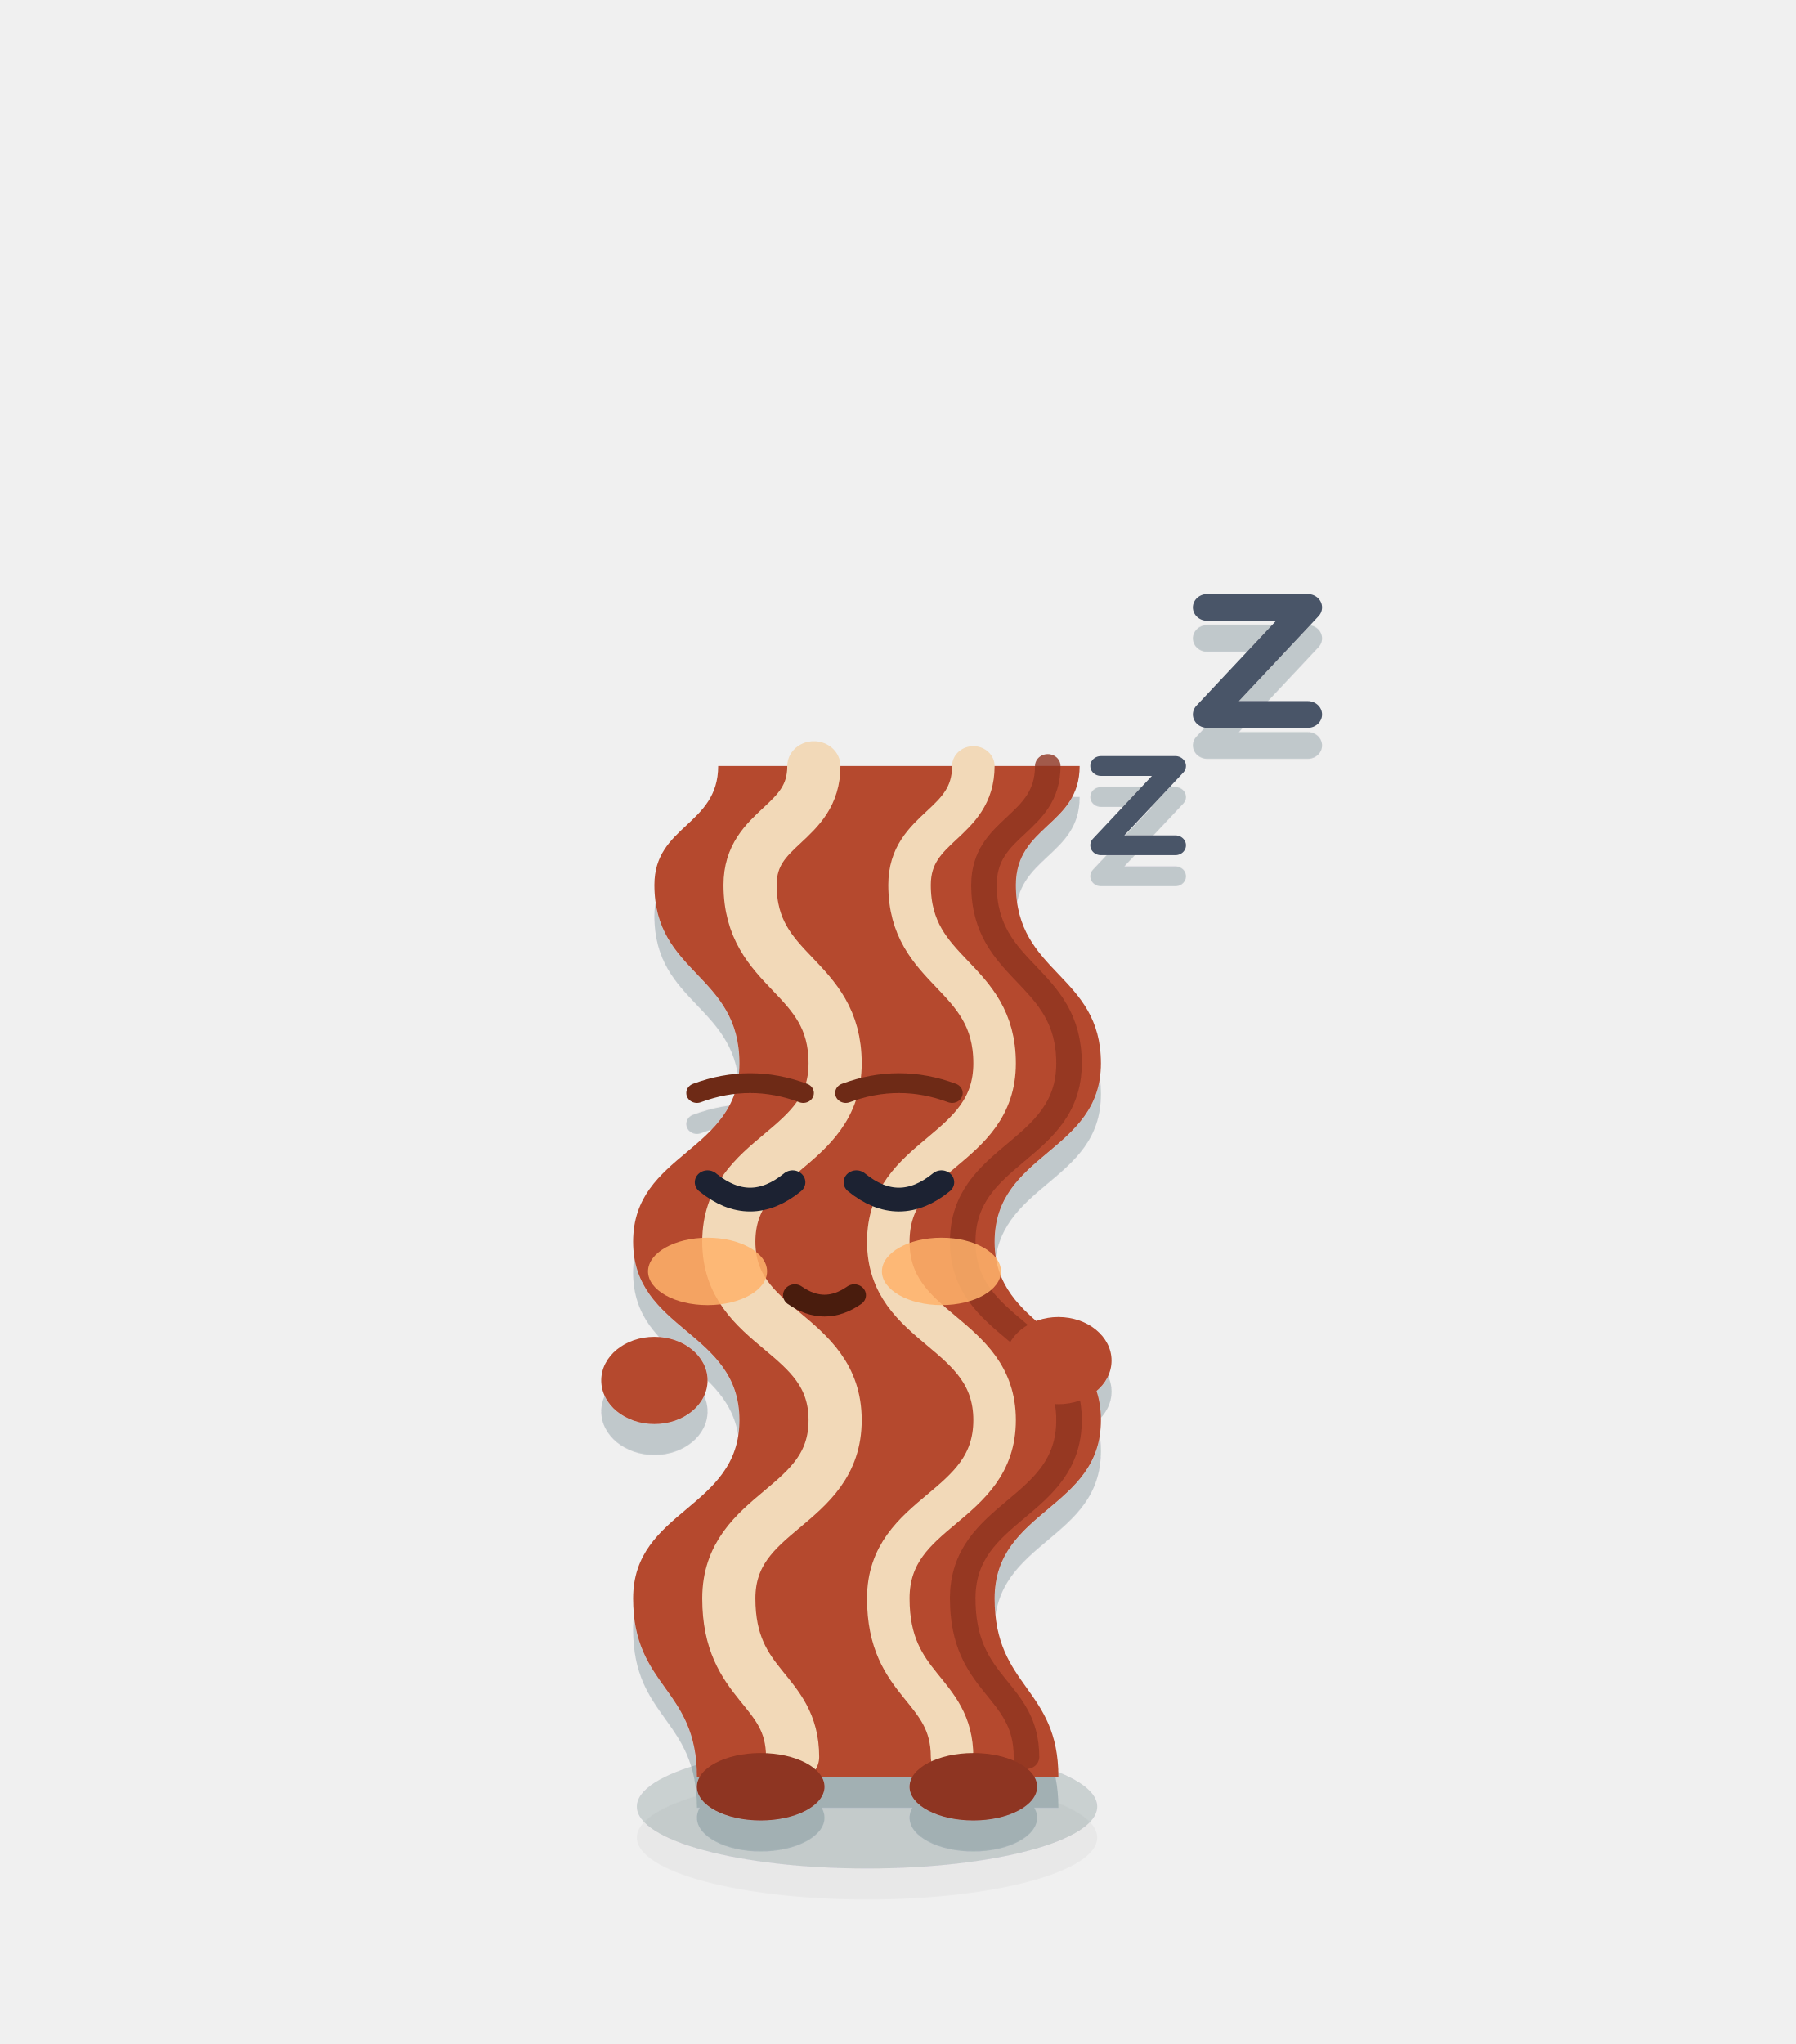
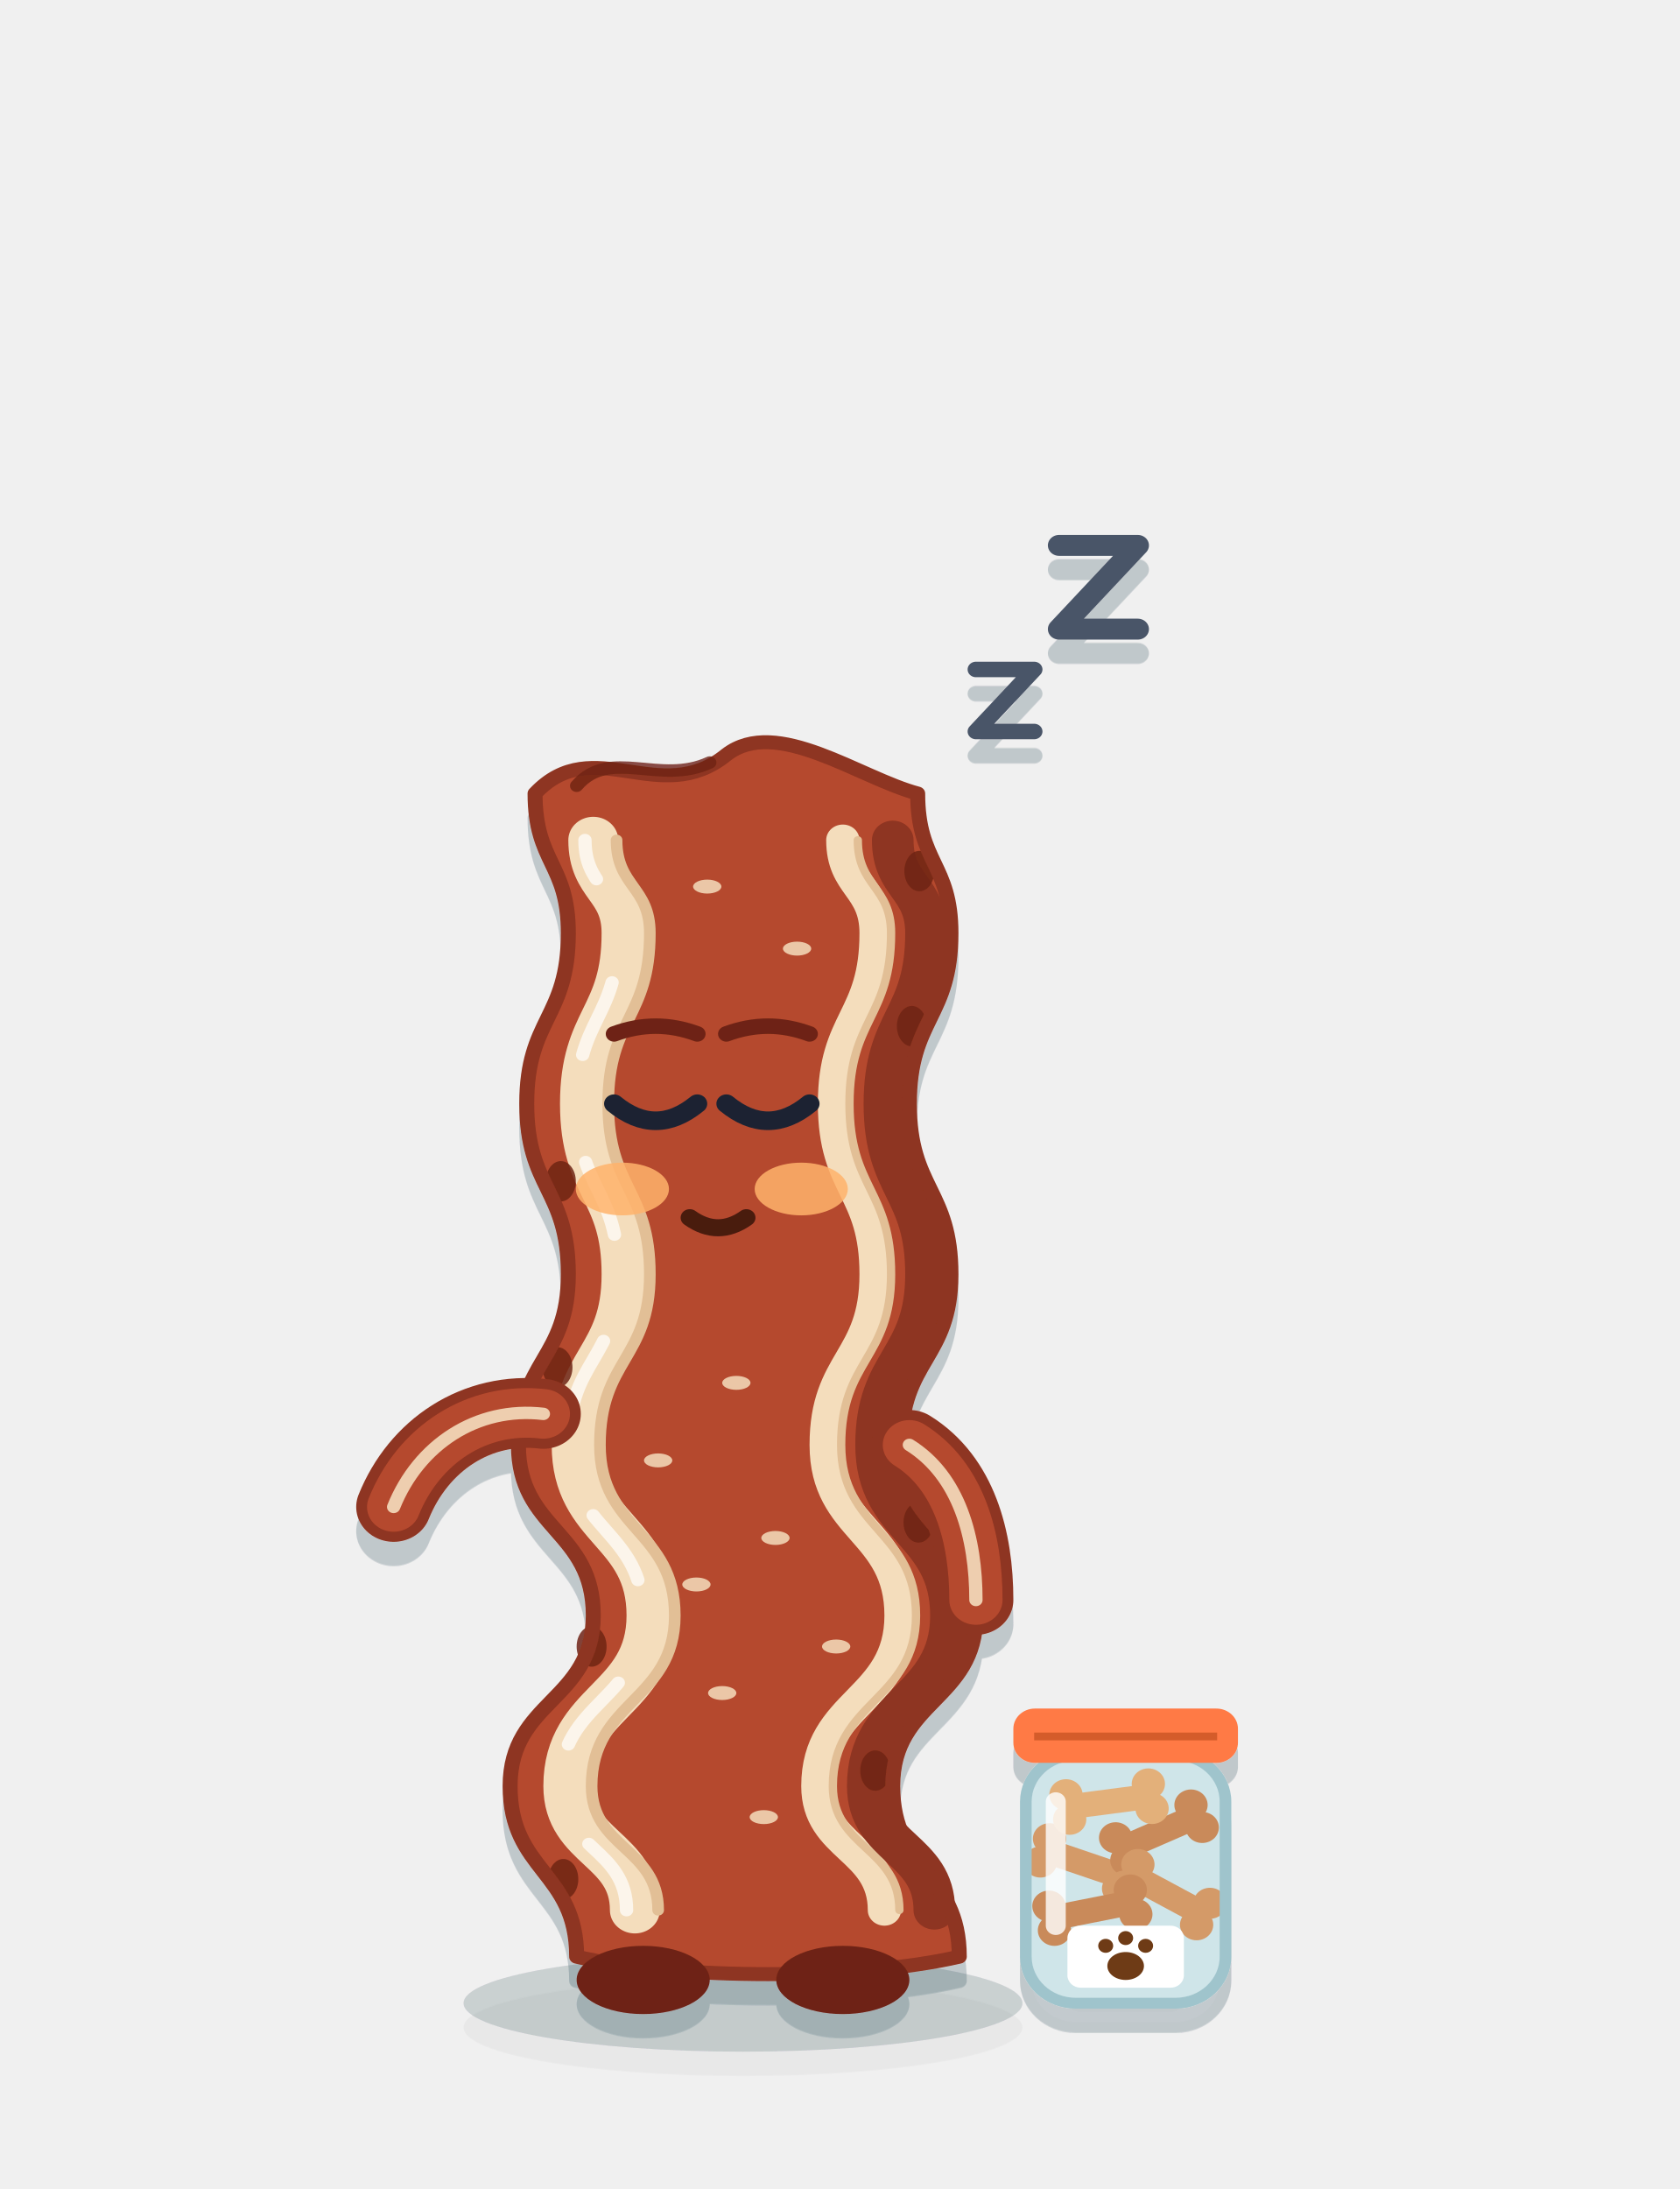
- <svg xmlns="http://www.w3.org/2000/svg" viewBox="-62 -66 174 198" role="img" aria-labelledby="km-title">
+ <svg xmlns="http://www.w3.org/2000/svg" viewBox="-62 -82 208 271" role="img" aria-labelledby="km-title">
  <style>
  .km-night-only, .km-evening-only, .km-dinner-only { display: none; }
  svg[data-km-evening="1"]:not([data-km-night="1"]) .km-dinner-only { display: inline; }
  svg[data-km-evening="1"]:not([data-km-night="1"]) .km-mound { display: none; }
  svg[data-km-evening="1"] .km-evening-only { display: inline; }
  svg[data-km-night="1"] .km-night-only { display: inline; }
  svg[data-km-night="1"] .km-day-only { display: none; }
  .km-screen { mix-blend-mode: screen; }
  .km-grain { mix-blend-mode: multiply; }
  .km-bob { animation: km-bob 3.6s ease-in-out infinite alternate; }
  .km-drift { animation: km-drift 40s ease-in-out infinite alternate; }
  .km-turn { animation: km-turn 90s linear infinite; }
  .km-twinkle { animation: km-twinkle 2.8s ease-in-out infinite; transform-box: fill-box; transform-origin: center; }
  .km-fall { animation: km-fall 1.4s linear infinite; }
  .km-light { animation: km-light 7s linear infinite; }
  .km-steam { animation: km-steam 3s ease-in-out infinite; }
  .km-flag { animation: km-flag 2.4s ease-in-out infinite alternate; transform-box: fill-box; transform-origin: left center; }
  .km-wag { animation: km-wag 0.6s ease-in-out infinite alternate; transform-box: fill-box; transform-origin: left bottom; }
  .km-gallop { animation: km-gallop 0.45s ease-in-out infinite alternate; }
  .km-sway { animation: km-sway 6s ease-in-out infinite alternate; transform-box: fill-box; transform-origin: bottom; }
  .km-buzz { animation: km-buzz 1.6s ease-in-out infinite alternate; }
  .km-fish { animation: km-fish 7s ease-in-out infinite; }
  .km-ff { animation: km-ff 10s ease-in-out infinite; }
  .km-blink { animation: km-blink 2.6s ease-in-out infinite; }
  .km-zz { animation: km-zz 3.2s ease-in-out infinite; }
  .km-breathe { animation: km-breathe 3.4s ease-in-out infinite; transform-box: fill-box; transform-origin: center bottom; }
  .km-ear-l, .km-ear-r { transform-box: fill-box; transform-origin: bottom center; animation: km-ear 4s ease-in-out infinite; }
  .km-ear-r { animation-delay: -0.4s; }
  .km-treat, .km-card-wave { animation: km-lift 2.6s ease-in-out infinite alternate; }
  .km-face-thinking, .km-face-oh, .km-talk { display: none; }
  [data-km-mood="thinking"] .km-face-happy, [data-km-mood="oh"] .km-face-happy { display: none; }
  [data-km-mood="thinking"] .km-face-thinking, [data-km-mood="oh"] .km-face-oh, [data-km-talk="1"] .km-talk { display: inline; }
  .km-dots circle { animation: km-dots 1.2s ease-in-out infinite; }
  .km-dots circle:nth-child(2) { animation-delay: -0.8s; }
  .km-dots circle:nth-child(3) { animation-delay: -0.4s; }
  .km-ashore .dt-splash { display: none; }
  svg[data-km-night="1"] [data-km-awake="1"] .km-day-only { display: inline; }
  svg[data-km-night="1"] [data-km-awake="1"] .km-night-only { display: none; }
  [data-km-part="telescope"] { cursor: pointer; }
  .km-pose { transform-box: fill-box; transform-origin: 50% 100%; transition: transform 0.35s ease; }
  [data-km-mood="oh"] .km-pose { transform: translateY(-8px) scale(1.04, 0.97); }
  [data-km-mood="thinking"] .km-pose { transform: rotate(-5deg); }
  [data-km-talk="1"]:not([data-km-mood="oh"]) .km-pose { animation: km-chat 0.9s ease-in-out infinite alternate; }
  @keyframes km-chat { from { transform: translateY(0) rotate(0deg); } to { transform: translateY(-3px) rotate(1.5deg); } }
  svg:not([data-km-night="1"]) :is(.km-twinkle, .km-ff, .km-blink, .km-zz, .km-breathe) { animation: none; }
  @keyframes km-dots { 0%, 100% { opacity: 0.3; } 50% { opacity: 1; } }
  @keyframes km-bob { from { transform: translateY(0); } to { transform: translateY(-4px); } }
  @keyframes km-gallop { from { transform: translateY(0) rotate(0deg); } to { transform: translateY(-5px) rotate(-2deg); } }
  @keyframes km-drift { from { transform: translateX(0); } to { transform: translateX(36px); } }
  @keyframes km-turn { to { transform: rotate(360deg); } }
  @keyframes km-twinkle { 0%, 100% { opacity: 1; transform: scale(1); } 50% { opacity: 0.55; transform: scale(0.8); } }
  @keyframes km-fall { to { stroke-dashoffset: -40; } }
  @keyframes km-light { to { stroke-dashoffset: -280; } }
  @keyframes km-steam { 0% { opacity: 0; transform: translateY(6px); } 40% { opacity: 0.9; } 100% { opacity: 0; transform: translateY(-10px); } }
  @keyframes km-flag { from { transform: skewY(0deg); } to { transform: skewY(6deg); } }
  @keyframes km-wag { from { transform: rotate(-10deg); } to { transform: rotate(14deg); } }
  @keyframes km-sway { from { transform: rotate(-1.5deg); } to { transform: rotate(1.5deg); } }
  @keyframes km-buzz { from { transform: translate(0, 0); } to { transform: translate(3px, -2px); } }
  @keyframes km-fish { 0%, 70%, 100% { transform: translateY(30px); opacity: 0; } 78% { opacity: 1; } 85% { transform: translateY(-8px); opacity: 1; } 92% { transform: translateY(20px); opacity: 0; } }
  @keyframes km-ff { 0%, 100% { transform: translate(0, 0); } 25% { transform: translate(14px, -10px); } 50% { transform: translate(26px, 4px); } 75% { transform: translate(8px, 14px); } }
  @keyframes km-blink { 0%, 100% { opacity: 1; } 45% { opacity: 0.25; } 60% { opacity: 1; } }
  @keyframes km-zz { 0% { opacity: 0; transform: translate(0, 6px); } 30% { opacity: 1; } 100% { opacity: 0; transform: translate(6px, -14px); } }
  @keyframes km-breathe { 0%, 100% { transform: scale(1, 1); } 50% { transform: scale(1.02, 1.05); } }
  @keyframes km-ear { 0%, 80%, 100% { transform: rotate(0deg); } 88% { transform: rotate(-6deg); } 94% { transform: rotate(3deg); } }
  @keyframes km-lift { from { transform: translateY(0); } to { transform: translateY(-3px); } }
  @media (prefers-reduced-motion: reduce) { svg * { animation: none !important; } }
</style>
  <defs>
    <filter id="layer" x="-10%" y="-10%" width="120%" height="130%">
      <feDropShadow dx="0" dy="5" stdDeviation="0" flood-color="#1A2433" flood-opacity="0.18" />
    </filter>
    <filter id="layer-sm" x="-10%" y="-10%" width="120%" height="130%">
      <feDropShadow dx="0" dy="3" stdDeviation="0" flood-color="#1A2433" flood-opacity="0.2" />
    </filter>
    <filter id="grain" x="0" y="0" width="100%" height="100%">
      <feTurbulence type="fractalNoise" baseFrequency="0.85" numOctaves="2" seed="7" result="n" />
      <feColorMatrix in="n" type="matrix" values="0 0 0 0 0.1  0 0 0 0 0.14  0 0 0 0 0.2  0 0 0 0.55 -0.12" />
    </filter>
    <filter id="km-light" x="0" y="0" width="100%" height="100%" color-interpolation-filters="sRGB">
      <feColorMatrix id="km-light-m" type="matrix" values="1 0 0 0 0  0 1 0 0 0  0 0 1 0 0  0 0 0 1 0" />
    </filter>
    <linearGradient id="km-sky-g" gradientUnits="userSpaceOnUse" x1="0" y1="0" x2="0" y2="900">
      <stop id="km-sky-0" offset="0" stop-color="#7FB8D8" />
      <stop id="km-sky-1" offset="0.6" stop-color="#B4D8E6" />
      <stop id="km-sky-2" offset="1" stop-color="#EAF3EC" />
    </linearGradient>
    <radialGradient id="km-glow-g">
      <stop offset="0" stop-color="#FFB46E" stop-opacity="0.9" />
      <stop offset="0.4" stop-color="#FFC98F" stop-opacity="0.4" />
      <stop offset="1" stop-color="#FFC98F" stop-opacity="0" />
    </radialGradient>
    <linearGradient id="km-fade-orchard-1" gradientUnits="userSpaceOnUse" x1="560" y1="0" x2="690" y2="0">
      <stop offset="0" stop-color="#525C12" stop-opacity="1" />
      <stop offset="1" stop-color="#525C12" stop-opacity="0" />
    </linearGradient>
    <linearGradient id="km-fade-orchard-2" gradientUnits="userSpaceOnUse" x1="560" y1="0" x2="690" y2="0">
      <stop offset="0" stop-color="#7D8A26" stop-opacity="1" />
      <stop offset="1" stop-color="#7D8A26" stop-opacity="0" />
    </linearGradient>
    <linearGradient id="km-fade-field-1" gradientUnits="userSpaceOnUse" x1="930" y1="0" x2="1060" y2="0">
      <stop offset="0" stop-color="#78963A" stop-opacity="0" />
      <stop offset="1" stop-color="#78963A" stop-opacity="1" />
    </linearGradient>
    <linearGradient id="km-fade-field-2" gradientUnits="userSpaceOnUse" x1="930" y1="0" x2="1060" y2="0">
      <stop offset="0" stop-color="#9CB54A" stop-opacity="0" />
      <stop offset="1" stop-color="#9CB54A" stop-opacity="1" />
    </linearGradient>
    <linearGradient id="km-ground-1" gradientUnits="userSpaceOnUse" x1="420" y1="0" x2="1220" y2="0">
      <stop offset="0" stop-color="#525C12" />
      <stop offset="0.34" stop-color="#525C12" />
      <stop offset="0.5" stop-color="#6A7E2A" />
      <stop offset="0.66" stop-color="#78963A" />
      <stop offset="1" stop-color="#78963A" />
    </linearGradient>
    <linearGradient id="km-ground-2" gradientUnits="userSpaceOnUse" x1="420" y1="0" x2="1220" y2="0">
      <stop offset="0" stop-color="#7D8A26" />
      <stop offset="0.34" stop-color="#7D8A26" />
      <stop offset="0.5" stop-color="#93A83E" />
      <stop offset="0.66" stop-color="#9CB54A" />
      <stop offset="1" stop-color="#9CB54A" />
    </linearGradient>
    <radialGradient id="km-pool-g">
      <stop offset="0" stop-color="#FFC37A" stop-opacity="0.55" />
      <stop offset="1" stop-color="#FFC37A" stop-opacity="0" />
    </radialGradient>
    <pattern id="km-gingham" width="8" height="8" patternUnits="userSpaceOnUse">
      <rect width="8" height="8" fill="#FFFFFF" />
      <rect width="4" height="8" fill="#FFE1C2" />
      <rect width="8" height="4" fill="#FFB36B" opacity="0.4" />
    </pattern>
    <clipPath id="km-moon-clip">
      <use href="#km-moon-lit" />
    </clipPath>
    <symbol id="star" viewBox="-10 -10 20 20">
      <path d="M0 -10 C1.2 -2.5 2.5 -1.2 10 0 C2.5 1.2 1.2 2.5 0 10 C-1.2 2.5 -2.5 1.2 -10 0 C-2.5 -1.2 -1.2 -2.5 0 -10 Z" fill="#FFFFFF" />
    </symbol>
  </defs>
  <g filter="url(#layer-sm)">
-     <ellipse cx="22" cy="109" rx="22.3" ry="6" fill="#1A2433" opacity="0.16" />
-     <g transform="translate(22 109) scale(1.03 0.96) translate(-22 -109)">
-       <path d="M6 106 C6 97 0 97 0 88 C0 79 10 79 10 70 C10 61 0 61 0 52 C0 43 10 43 10 34 C10 25 2 25 2 16 C2 10 8 10 8 4 L42 4 C42 10 36 10 36 16 C36 25 44 25 44 34 C44 43 34 43 34 52 C34 61 44 61 44 70 C44 79 34 79 34 88 C34 97 40 97 40 106 Z" fill="#B5482E" />
-       <path d="M15 104 C15 97 9 97 9 88 C9 79 19 79 19 70 C19 61 9 61 9 52 C9 43 19 43 19 34 C19 25 11 25 11 16 C11 10 17 10 17 4" stroke="#F2D9B8" stroke-width="5" fill="none" stroke-linecap="round" />
-       <path d="M30 104 C30 97 24 97 24 88 C24 79 34 79 34 70 C34 61 24 61 24 52 C24 43 34 43 34 34 C34 25 26 25 26 16 C26 10 32 10 32 4" stroke="#F2D9B8" stroke-width="4" fill="none" stroke-linecap="round" />
-       <path d="M37 104 C37 97 31 97 31 88 C31 79 41 79 41 70 C41 61 31 61 31 52 C31 43 41 43 41 34 C41 25 33 25 33 16 C33 10 39 10 39 4" stroke="#8E3420" stroke-width="2.4" fill="none" stroke-linecap="round" opacity="0.8" />
-       <path d="M7 46 q4 3.5 8 0 M21 46 q4 3.5 8 0" stroke="#1A2433" stroke-width="2.4" stroke-linecap="round" stroke-linejoin="round" fill="none" />
-       <path d="M6 37 q5 -2 10 0 M20 37 q5 -2 10 0" stroke="#6E2A18" stroke-width="2" stroke-linecap="round" stroke-linejoin="round" fill="none" />
-       <path d="M15.2 57.4 q2.8 2.1 5.6 0" stroke="#4A1A10" stroke-width="2.2" stroke-linecap="round" stroke-linejoin="round" fill="none" />
-       <ellipse cx="7" cy="55" rx="5.6" ry="3.4" fill="#FFB36B" opacity="0.85" />
-       <ellipse cx="29" cy="55" rx="5.6" ry="3.4" fill="#FFB36B" opacity="0.85" />
-       <ellipse cx="2" cy="66" rx="5" ry="4.4" fill="#B5482E" />
-       <ellipse cx="40" cy="64" rx="5" ry="4.4" fill="#B5482E" />
-       <ellipse cx="12" cy="107" rx="6" ry="3.4" fill="#8E3420" />
-       <ellipse cx="32" cy="107" rx="6" ry="3.4" fill="#8E3420" />
+     <ellipse cx="30" cy="166" rx="34.6" ry="6" fill="#1A2433" opacity="0.16" />
+     <g transform="translate(30 166) scale(1.03 0.96) translate(-30 -166)">
+       <path d="M10 160 C10 149 2 149 2 138 C2 127 12 127 12 116 C12 105 3 105 3 94 C3 83 9 83 9 72 C9 61 4 61 4 50 C4 39 9 39 9 28 C9 19 5 19 5 10 C12 2 20 12 28 5 C34 0 44 8 51 10 C51 19 55 19 55 28 C55 39 50 39 50 50 C50 61 55 61 55 72 C55 83 49 83 49 94 C49 105 58 105 58 116 C58 127 48 127 48 138 C48 149 56 149 56 160 C44 163 22 163 10 160 Z" fill="#B5482E" />
+       <path d="M17 154 C17 146 9 146 9 138 C9 127 19 127 19 116 C19 105 10 105 10 94 C10 83 16 83 16 72 C16 61 11 61 11 50 C11 39 16 39 16 28 C16 22 12 22 12 16" stroke="#F4DDBC" stroke-width="6" fill="none" stroke-linecap="round" />
+       <path d="M19.8 154 C19.8 146 11.8 146 11.8 138 C11.8 127 21.8 127 21.8 116 C21.8 105 12.8 105 12.8 94 C12.8 83 18.8 83 18.8 72 C18.8 61 13.8 61 13.8 50 C13.8 39 18.8 39 18.8 28 C18.8 22 14.8 22 14.8 16" stroke="#E2BF96" stroke-width="1.4" fill="none" stroke-linecap="round" />
+       <path d="M16 154 C16 146 8 146 8 138 C8 127 18 127 18 116 C18 105 9 105 9 94 C9 83 15 83 15 72 C15 61 10 61 10 50 C10 39 15 39 15 28 C15 22 11 22 11 16" stroke="#FFFFFF" stroke-width="1.6" fill="none" stroke-linecap="round" stroke-dasharray="10 14" opacity="0.7" />
+       <path d="M47 154 C47 146 39 146 39 138 C39 127 49 127 49 116 C49 105 40 105 40 94 C40 83 46 83 46 72 C46 61 41 61 41 50 C41 39 46 39 46 28 C46 22 42 22 42 16" stroke="#F4DDBC" stroke-width="4" fill="none" stroke-linecap="round" />
+       <path d="M48.8 154 C48.8 146 40.8 146 40.8 138 C40.8 127 50.8 127 50.8 116 C50.8 105 41.8 105 41.8 94 C41.8 83 47.8 83 47.8 72 C47.8 61 42.8 61 42.8 50 C42.8 39 47.8 39 47.8 28 C47.8 22 43.8 22 43.8 16" stroke="#E2BF96" stroke-width="1" fill="none" stroke-linecap="round" />
+       <path d="M53 154 C53 146 45 146 45 138 C45 127 55 127 55 116 C55 105 46 105 46 94 C46 83 52 83 52 72 C52 61 47 61 47 50 C47 39 52 39 52 28 C52 22 48 22 48 16" stroke="#8E3420" stroke-width="5" fill="none" stroke-linecap="round" />
+       <ellipse cx="19.8" cy="96" rx="1.7" ry="0.9" fill="#F4DDBC" opacity="0.85" />
+       <ellipse cx="33.9" cy="106" rx="1.7" ry="0.9" fill="#F4DDBC" opacity="0.85" />
+       <ellipse cx="27.5" cy="126" rx="1.7" ry="0.9" fill="#F4DDBC" opacity="0.85" />
+       <ellipse cx="32.5" cy="142" rx="1.7" ry="0.9" fill="#F4DDBC" opacity="0.85" />
+       <ellipse cx="24.4" cy="112" rx="1.7" ry="0.9" fill="#F4DDBC" opacity="0.85" />
+       <ellipse cx="29.2" cy="86" rx="1.7" ry="0.9" fill="#F4DDBC" opacity="0.85" />
+       <ellipse cx="25.7" cy="22" rx="1.7" ry="0.9" fill="#F4DDBC" opacity="0.85" />
+       <ellipse cx="36.5" cy="30" rx="1.7" ry="0.9" fill="#F4DDBC" opacity="0.85" />
+       <ellipse cx="41.2" cy="120" rx="1.7" ry="0.9" fill="#F4DDBC" opacity="0.85" />
+       <ellipse cx="11.8" cy="120" rx="1.8" ry="2.6" fill="#6E2414" opacity="0.85" />
+       <ellipse cx="7.7" cy="84" rx="1.8" ry="2.6" fill="#6E2414" opacity="0.85" />
+       <ellipse cx="50.3" cy="40" rx="1.8" ry="2.6" fill="#6E2414" opacity="0.85" />
+       <ellipse cx="51.1" cy="104" rx="1.8" ry="2.6" fill="#6E2414" opacity="0.85" />
+       <ellipse cx="45.9" cy="136" rx="1.8" ry="2.6" fill="#6E2414" opacity="0.85" />
+       <ellipse cx="8.4" cy="150" rx="1.8" ry="2.6" fill="#6E2414" opacity="0.85" />
+       <ellipse cx="51.2" cy="20" rx="1.8" ry="2.6" fill="#6E2414" opacity="0.85" />
+       <ellipse cx="8.1" cy="60" rx="1.8" ry="2.6" fill="#6E2414" opacity="0.85" />
+       <path d="M10 160 C10 149 2 149 2 138 C2 127 12 127 12 116 C12 105 3 105 3 94 C3 83 9 83 9 72 C9 61 4 61 4 50 C4 39 9 39 9 28 C9 19 5 19 5 10 C12 2 20 12 28 5 C34 0 44 8 51 10 C51 19 55 19 55 28 C55 39 50 39 50 50 C50 61 55 61 55 72 C55 83 49 83 49 94 C49 105 58 105 58 116 C58 127 48 127 48 138 C48 149 56 149 56 160 C44 163 22 163 10 160 Z" fill="none" stroke="#8E3420" stroke-width="1.8" stroke-linejoin="round" />
+       <path d="M10 9 C14 4 20 9 26 6" stroke="#6E2414" stroke-width="1.6" stroke-linecap="round" fill="none" opacity="0.8" />
+       <path d="M14.5 50 q5 4.4 10 0 M28 50 q5 4.4 10 0" stroke="#1A2433" stroke-width="2.4" stroke-linecap="round" stroke-linejoin="round" fill="none" />
+       <path d="M14.5 41 q5 -2 10 0 M28 41 q5 -2 10 0" stroke="#6E2414" stroke-width="2" stroke-linecap="round" stroke-linejoin="round" fill="none" />
+       <path d="M23.6 64.7 q3.4 2.6 6.8 0" stroke="#4A1A10" stroke-width="2.2" stroke-linecap="round" stroke-linejoin="round" fill="none" />
+       <ellipse cx="15.5" cy="61" rx="5.6" ry="3.4" fill="#FFB36B" opacity="0.85" />
+       <ellipse cx="37" cy="61" rx="5.6" ry="3.4" fill="#FFB36B" opacity="0.85" />
+       <path d="M6 90 C-2 89 -9 94 -12 102" stroke="#8E3420" stroke-width="9" stroke-linecap="round" fill="none" />
+       <path d="M6 90 C-2 89 -9 94 -12 102" stroke="#B5482E" stroke-width="6.4" stroke-linecap="round" fill="none" />
+       <path d="M6 90 C-2 89 -9 94 -12 102" stroke="#F4DDBC" stroke-width="1.6" stroke-linecap="round" fill="none" opacity="0.9" />
+       <path d="M50 94 C56 98 58 106 58 114" stroke="#8E3420" stroke-width="9" stroke-linecap="round" fill="none" />
+       <path d="M50 94 C56 98 58 106 58 114" stroke="#B5482E" stroke-width="6.4" stroke-linecap="round" fill="none" />
+       <path d="M50 94 C56 98 58 106 58 114" stroke="#F4DDBC" stroke-width="1.6" stroke-linecap="round" fill="none" opacity="0.9" />
+       <g transform="translate(76 166)">
+         <rect x="-12" y="-32" width="24" height="32" rx="6" fill="#CFE6EA" opacity="0.94" />
+         <g transform="translate(-5 -18) rotate(20)" fill="#D49A68">
+           <rect x="-5" y="-1.6" width="10" height="3.2" />
+           <circle cx="-5" cy="-1.6" r="2" />
+           <circle cx="-5" cy="1.6" r="2" />
+           <circle cx="5" cy="-1.6" r="2" />
+           <circle cx="5" cy="1.6" r="2" />
+         </g>
+         <g transform="translate(4 -22) rotate(-25)" fill="#C98A5A">
+           <rect x="-5" y="-1.6" width="10" height="3.2" />
+           <circle cx="-5" cy="-1.6" r="2" />
+           <circle cx="-5" cy="1.6" r="2" />
+           <circle cx="5" cy="-1.6" r="2" />
+           <circle cx="5" cy="1.6" r="2" />
+         </g>
+         <g transform="translate(-2 -26) rotate(-8)" fill="#E3B07A">
+           <rect x="-5" y="-1.6" width="10" height="3.2" />
+           <circle cx="-5" cy="-1.6" r="2" />
+           <circle cx="-5" cy="1.6" r="2" />
+           <circle cx="5" cy="-1.6" r="2" />
+           <circle cx="5" cy="1.6" r="2" />
+         </g>
+         <g transform="translate(5 -14) rotate(30)" fill="#D49A68">
+           <rect x="-5" y="-1.6" width="10" height="3.2" />
+           <circle cx="-5" cy="-1.6" r="2" />
+           <circle cx="-5" cy="1.6" r="2" />
+           <circle cx="5" cy="-1.6" r="2" />
+           <circle cx="5" cy="1.6" r="2" />
+         </g>
+         <g transform="translate(-4 -12) rotate(-12)" fill="#C98A5A">
+           <rect x="-5" y="-1.6" width="10" height="3.2" />
+           <circle cx="-5" cy="-1.6" r="2" />
+           <circle cx="-5" cy="1.6" r="2" />
+           <circle cx="5" cy="-1.6" r="2" />
+           <circle cx="5" cy="1.6" r="2" />
+         </g>
+         <rect x="-12" y="-32" width="24" height="32" rx="6" fill="none" stroke="#9FC4CC" stroke-width="1.4" />
+         <path d="M-8.4 -26 v16" stroke="#FFFFFF" stroke-width="2.4" stroke-linecap="round" opacity="0.8" />
+         <rect x="-13.5" y="-38" width="27" height="7" rx="2.6" fill="#FF7A45" />
+         <path d="M-11 -34.4 h22" stroke="#C24E1C" stroke-width="1" opacity="0.7" />
+         <rect x="-7" y="-10" width="14" height="8" rx="1.6" fill="#FFFFFF" />
+         <g fill="#6E3A12">
+           <ellipse cx="0" cy="-4.8" rx="2.2" ry="1.8" />
+           <circle cx="-2.4" cy="-7.4" r="0.9" />
+           <circle cx="0" cy="-8.4" r="0.9" />
+           <circle cx="2.4" cy="-7.4" r="0.9" />
+         </g>
+       </g>
+       <ellipse cx="18" cy="163" rx="8" ry="4.4" fill="#6E2414" />
+       <ellipse cx="42" cy="163" rx="8" ry="4.4" fill="#6E2414" />
      <g class="km-zz">
-         <path d="M44 4 h7 l-7 8 h7" stroke="#4A5568" stroke-width="2" stroke-linecap="round" stroke-linejoin="round" fill="none" />
-         <path d="M54 -12 h9.45 l-9.45 10.8 h9.45" stroke="#4A5568" stroke-width="2.7" stroke-linecap="round" stroke-linejoin="round" fill="none" />
+         <path d="M58 -6 h7 l-7 8 h7" stroke="#4A5568" stroke-width="2" stroke-linecap="round" stroke-linejoin="round" fill="none" />
+         <path d="M68 -22 h9.45 l-9.45 10.8 h9.45" stroke="#4A5568" stroke-width="2.7" stroke-linecap="round" stroke-linejoin="round" fill="none" />
      </g>
    </g>
  </g>
</svg>
